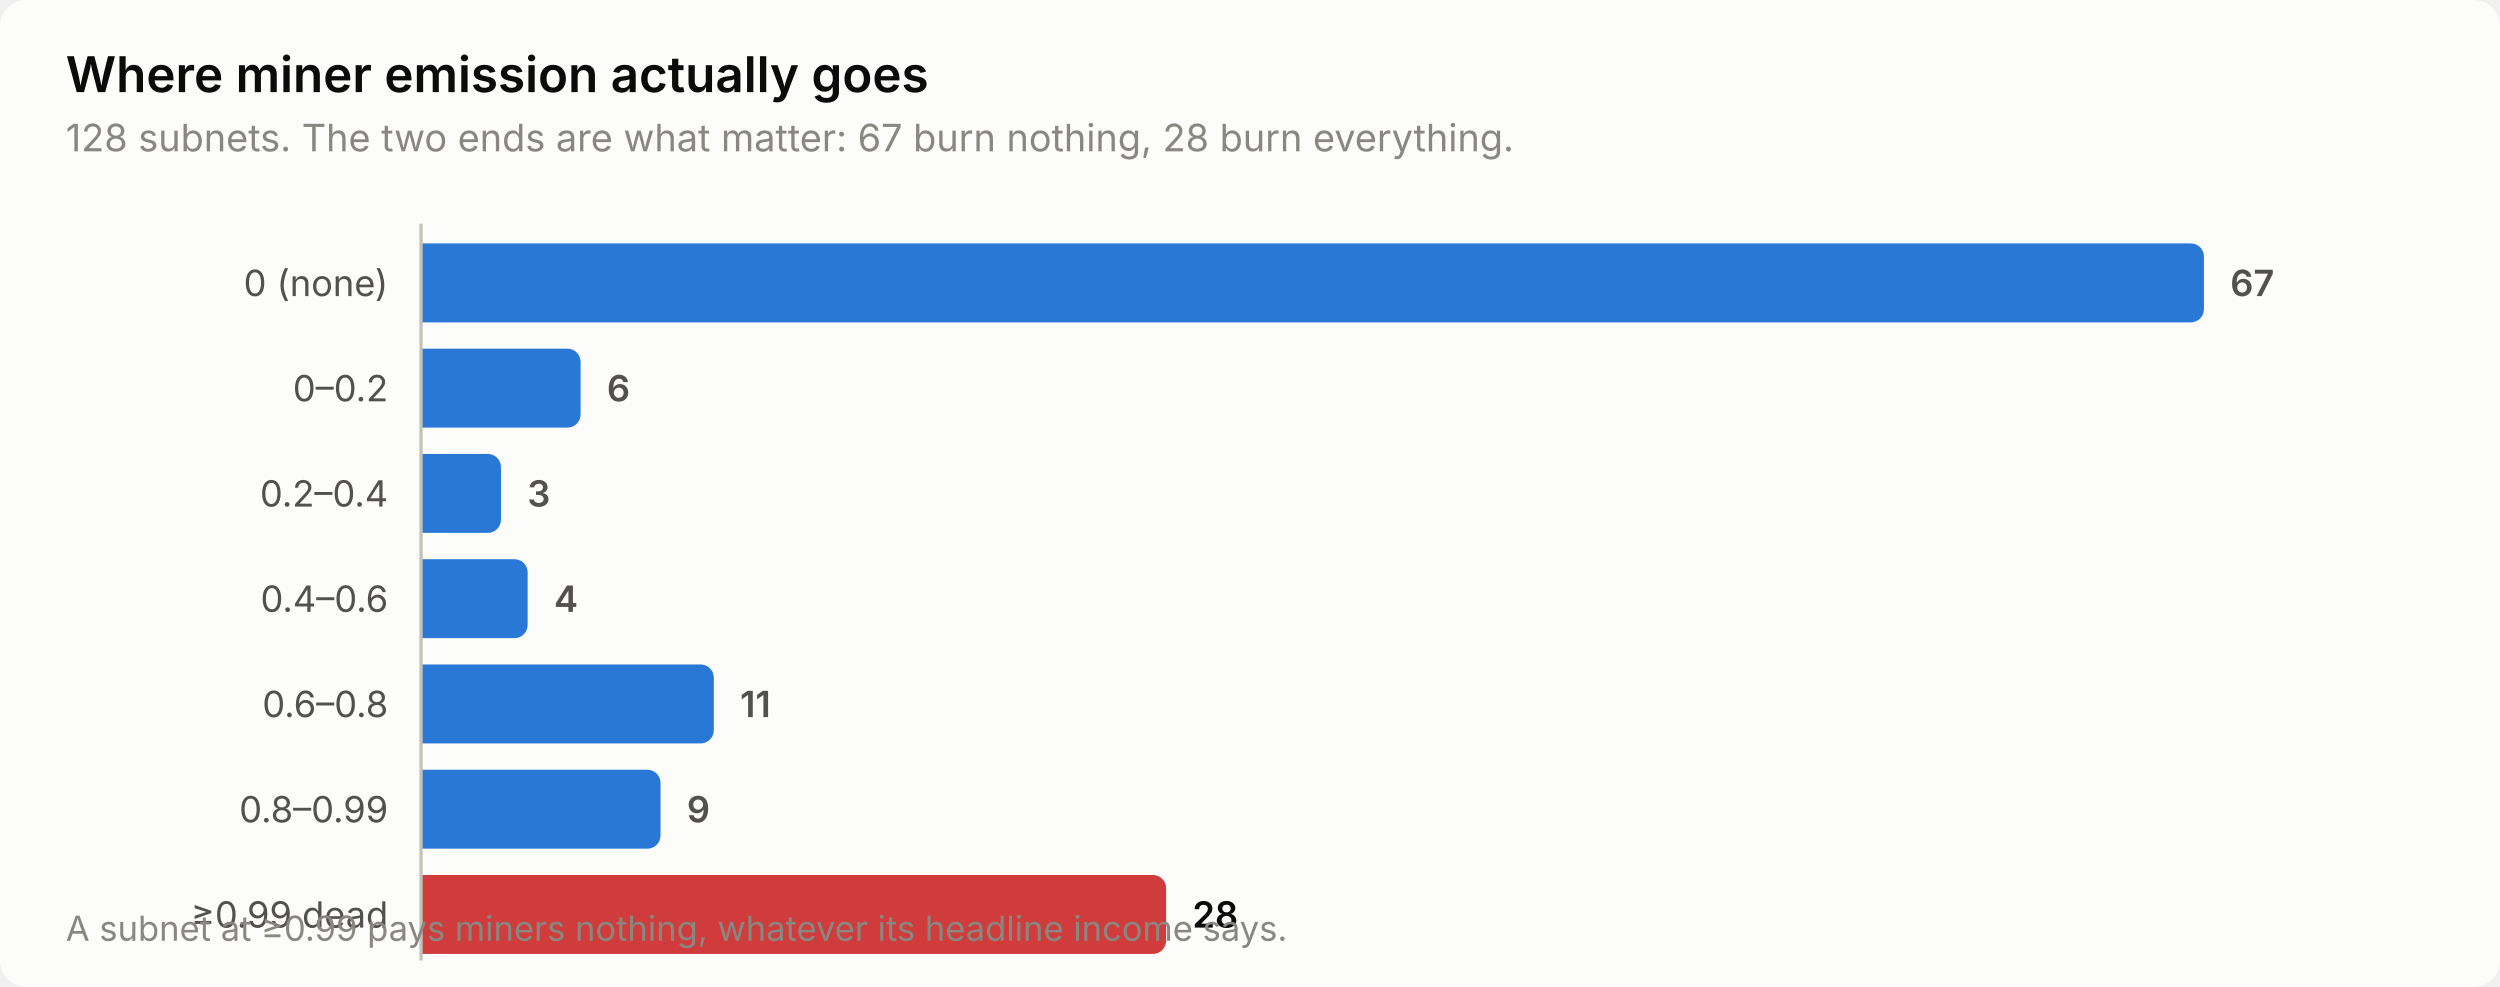
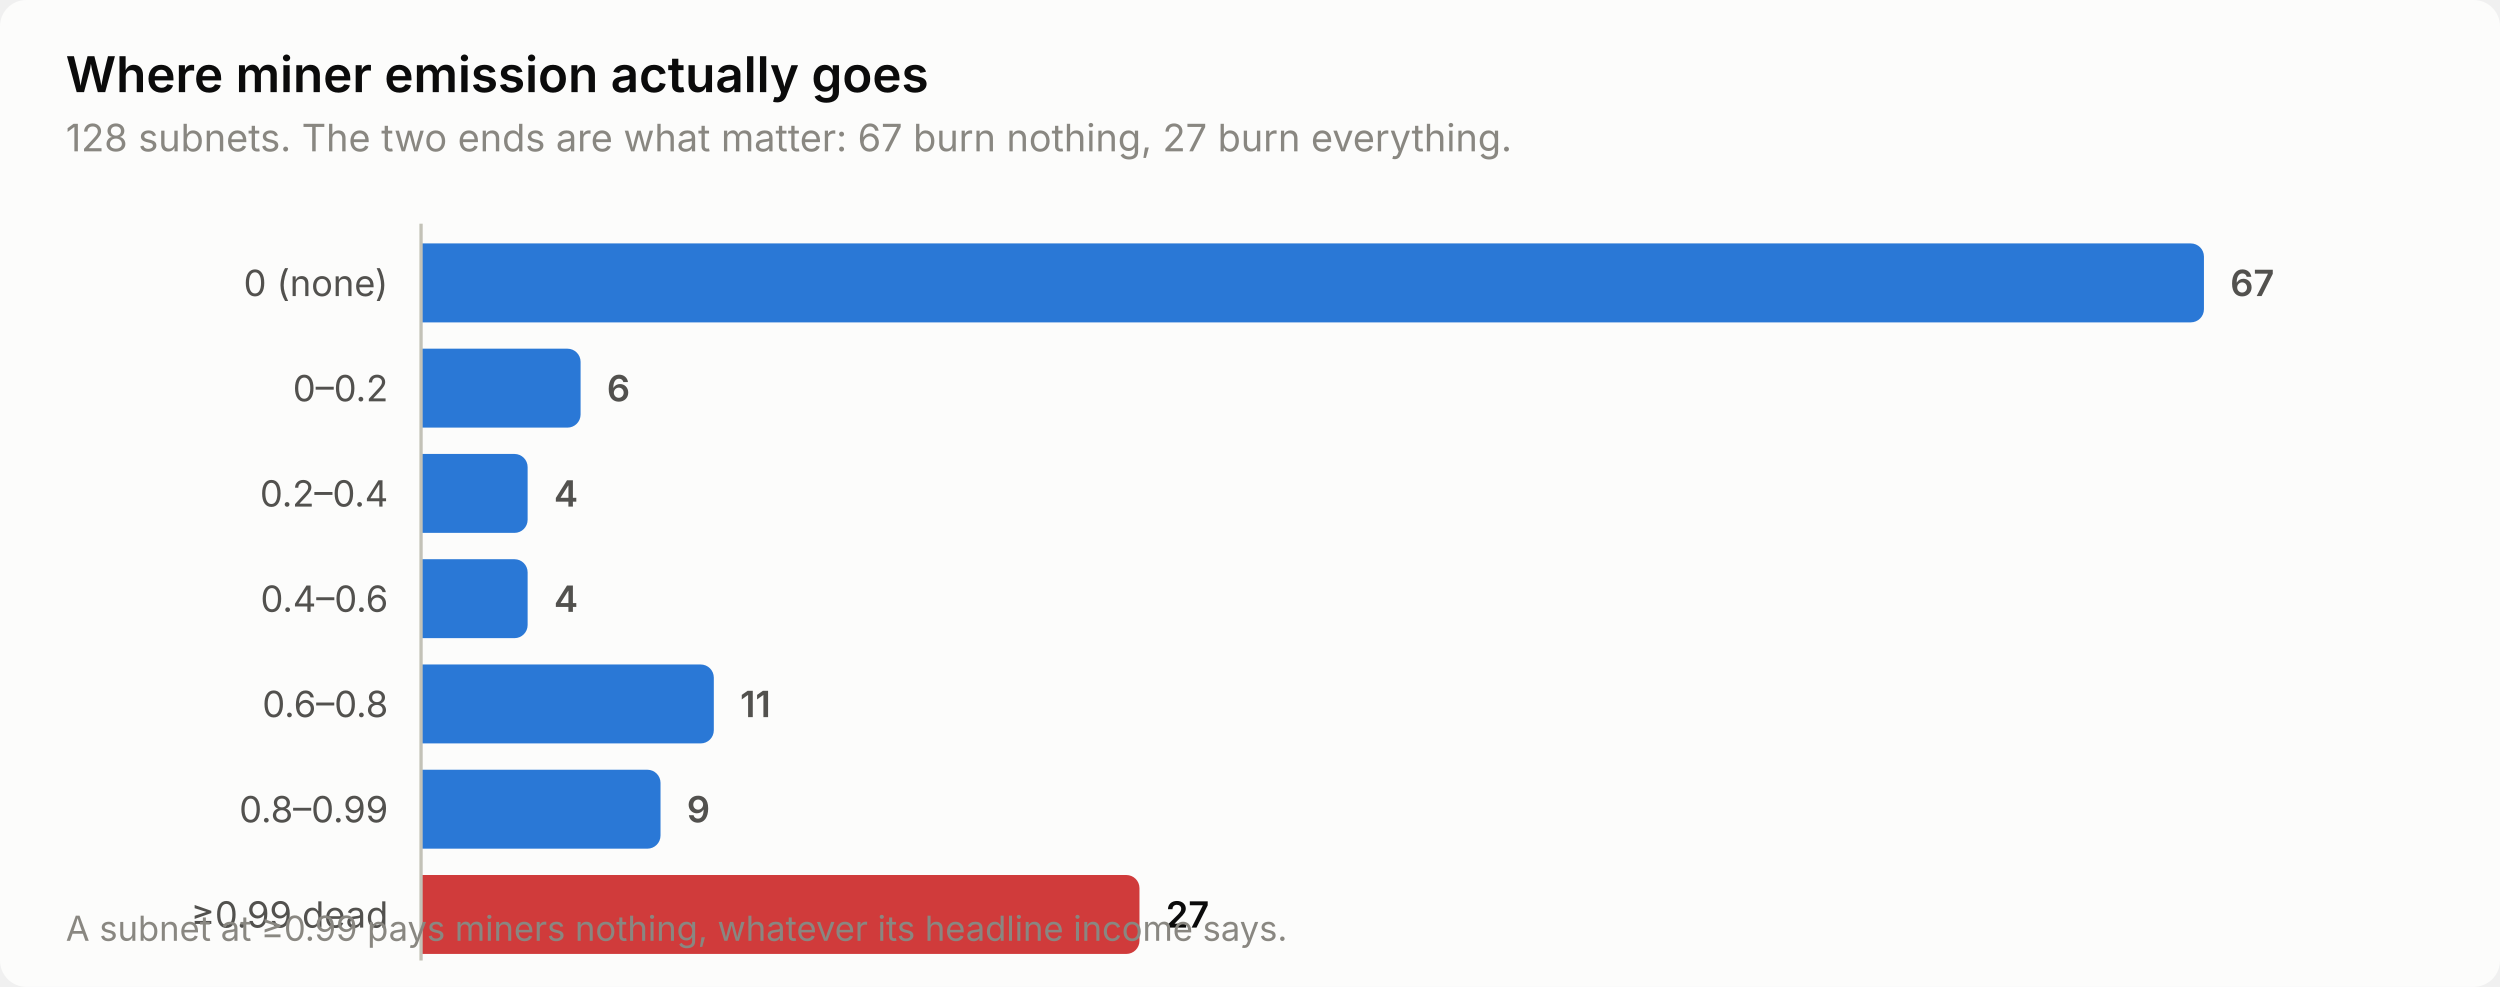
<svg xmlns="http://www.w3.org/2000/svg" width="760" height="300" viewBox="0 0 760 300" role="img" aria-label="Where miner emission actually goes">
  <style>
    text { font-family: system-ui, -apple-system, 'Segoe UI', sans-serif; }
    .t-title { font-size: 15px; font-weight: 600; }
    .t-sub { font-size: 11.5px; }
    .t-lab { font-size: 11px; }
    .t-val { font-size: 11px; font-weight: 600; font-variant-numeric: tabular-nums; }
    .t-tick { font-size: 10.5px; font-variant-numeric: tabular-nums; }

    .surface { fill: #fcfcfb; }
    .ink { fill: #0b0b0b; }
    .ink2 { fill: #52514e; }
    .muted { fill: #898781; }
    .grid { stroke: #e1e0d9; }
    .axis { stroke: #c3c2b7; }
    .accent { fill: #2a78d6; }
    .critical { fill: #d03b3b; }
    .deemph { fill: #d8d7d0; }

    @media (prefers-color-scheme: dark) {
      .surface { fill: #1a1a19; }
      .ink { fill: #ffffff; }
      .ink2 { fill: #c3c2b7; }
      .muted { fill: #898781; }
      .grid { stroke: #2c2c2a; }
      .axis { stroke: #383835; }
      .accent { fill: #3987e5; }
      .deemph { fill: #3a3a37; }
    }
</style>
  <rect class="surface" width="760" height="300" rx="8" />
  <text class="ink t-title" x="20" y="28">Where miner emission actually goes</text>
-   <text class="muted t-sub" x="20" y="46">128 subnets. The two ends are what matter: 67 burn nothing, 28 burn everything.</text>
+   <text class="muted t-sub" x="20" y="46">128 subnets. The two ends are what matter: 67 burn nothing, 27 burn everything.</text>
  <text class="ink2 t-lab" x="118" y="90" text-anchor="end">0 (none)</text>
  <path class="accent" d="M128.0,74.0 H666.0 a4.0,4.0 0 0 1 4.0,4.0 V94.0 a4.0,4.0 0 0 1 -4.0,4.0 H128.0 Z" />
  <text class="ink2 t-val" x="678.0" y="90">67</text>
  <text class="ink2 t-lab" x="118" y="122" text-anchor="end">0–0.2</text>
  <path class="accent" d="M128.0,106.0 H172.5 a4.0,4.0 0 0 1 4.0,4.0 V126.0 a4.0,4.0 0 0 1 -4.0,4.0 H128.0 Z" />
  <text class="ink2 t-val" x="184.5" y="122">6</text>
  <text class="ink2 t-lab" x="118" y="154" text-anchor="end">0.2–0.4</text>
-   <path class="accent" d="M128.0,138.0 H148.3 a4.0,4.0 0 0 1 4.0,4.0 V158.0 a4.0,4.0 0 0 1 -4.0,4.0 H128.0 Z" />
-   <text class="ink2 t-val" x="160.3" y="154">3</text>
+   <path class="accent" d="M128.0,138.0 H156.4 a4.0,4.0 0 0 1 4.0,4.0 V158.0 a4.0,4.0 0 0 1 -4.0,4.0 H128.0 Z" />
+   <text class="ink2 t-val" x="168.4" y="154">4</text>
  <text class="ink2 t-lab" x="118" y="186" text-anchor="end">0.4–0.6</text>
  <path class="accent" d="M128.0,170.0 H156.4 a4.0,4.0 0 0 1 4.0,4.0 V190.0 a4.0,4.0 0 0 1 -4.0,4.0 H128.0 Z" />
  <text class="ink2 t-val" x="168.4" y="186">4</text>
  <text class="ink2 t-lab" x="118" y="218" text-anchor="end">0.6–0.8</text>
  <path class="accent" d="M128.0,202.0 H213.0 a4.0,4.0 0 0 1 4.0,4.0 V222.0 a4.0,4.0 0 0 1 -4.0,4.0 H128.0 Z" />
  <text class="ink2 t-val" x="225.0" y="218">11</text>
  <text class="ink2 t-lab" x="118" y="250" text-anchor="end">0.8–0.99</text>
  <path class="accent" d="M128.0,234.0 H196.8 a4.0,4.0 0 0 1 4.0,4.0 V254.0 a4.0,4.0 0 0 1 -4.0,4.0 H128.0 Z" />
  <text class="ink2 t-val" x="208.8" y="250">9</text>
  <text class="ink2 t-lab" x="118" y="282" text-anchor="end">≥0.99 dead</text>
-   <path class="critical" d="M128.0,266.0 H350.5 a4.0,4.0 0 0 1 4.0,4.0 V286.0 a4.0,4.0 0 0 1 -4.0,4.0 H128.0 Z" />
-   <text class="ink t-val" x="362.5" y="282">28</text>
+   <path class="critical" d="M128.0,266.0 H342.4 a4.0,4.0 0 0 1 4.0,4.0 V286.0 a4.0,4.0 0 0 1 -4.0,4.0 H128.0 Z" />
+   <text class="ink t-val" x="354.4" y="282">27</text>
  <line class="axis" x1="128" y1="68" x2="128" y2="292" stroke-width="1" />
  <text class="muted t-tick" x="20" y="286">A subnet at ≥0.99 pays miners nothing, whatever its headline income says.</text>
</svg>
